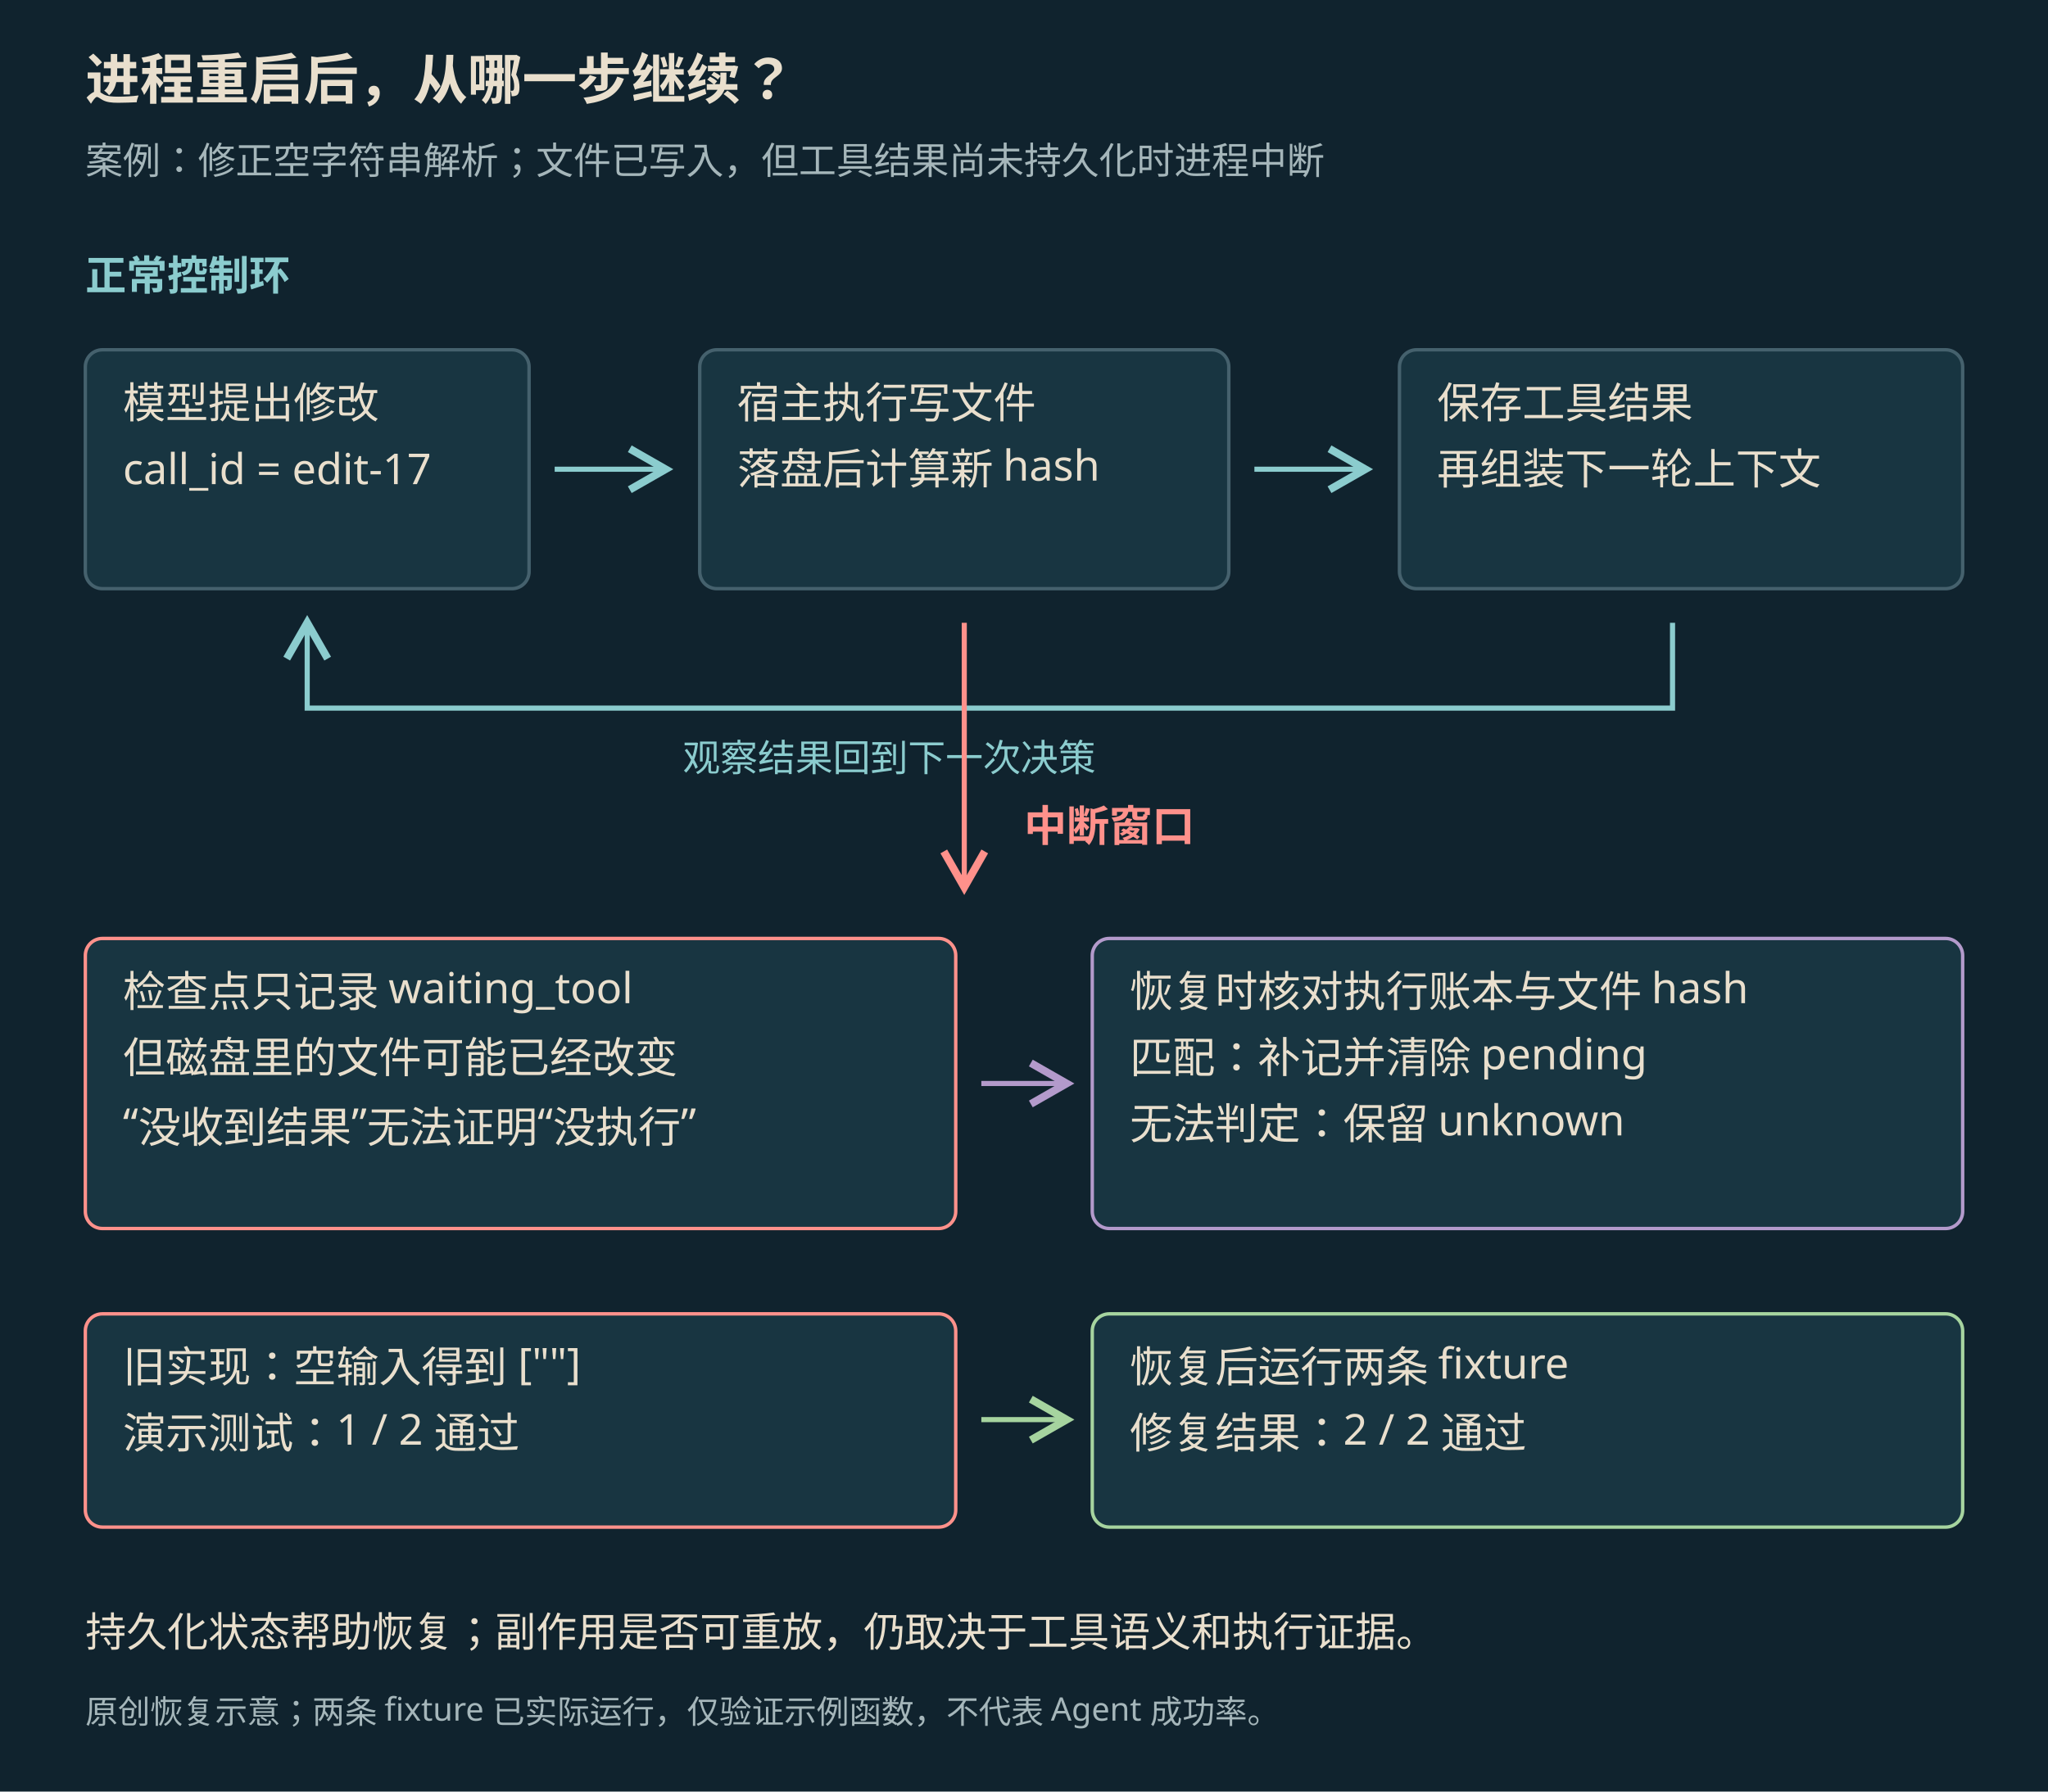
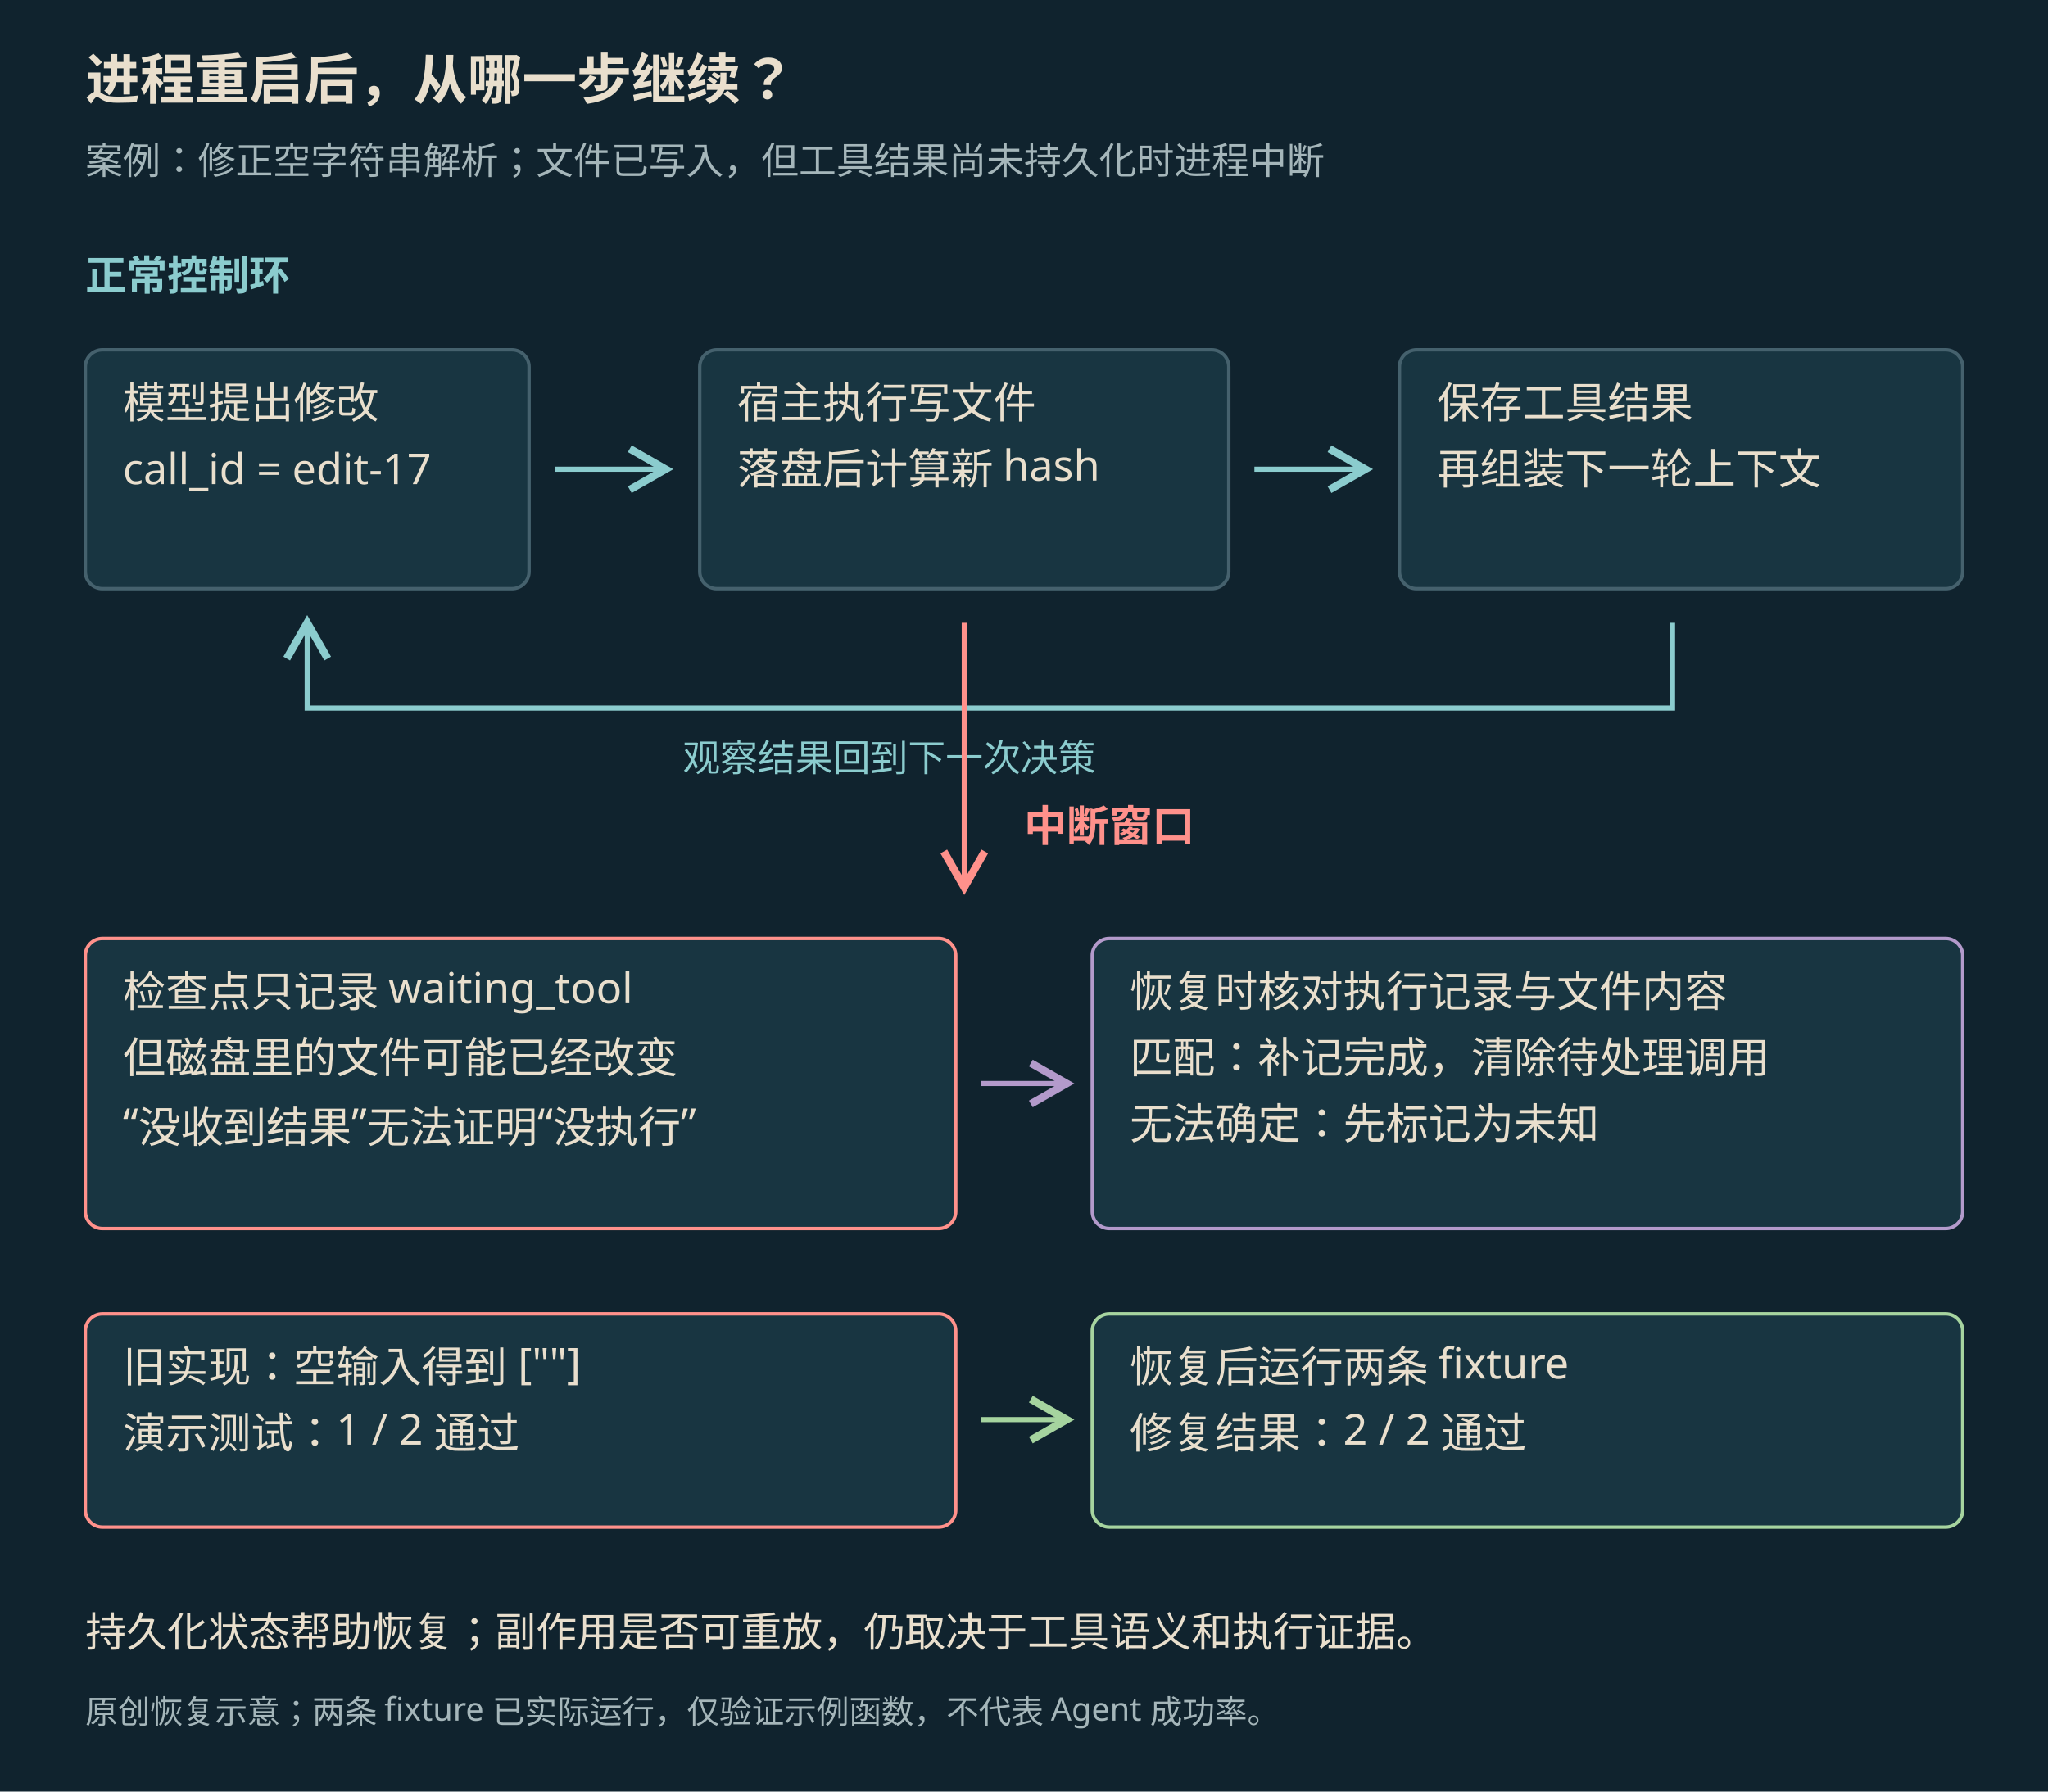
<svg xmlns="http://www.w3.org/2000/svg" width="1200" height="1050" viewBox="0 0 1200 1050" role="img" aria-labelledby="title desc">
  <defs>
    <marker id="arrow-cyan" markerWidth="10" markerHeight="10" refX="8" refY="5" orient="auto">
      <path d="M1 1 8 5 1 9" fill="none" stroke="#8bccce" stroke-width="1.5" />
    </marker>
    <marker id="arrow-red" markerWidth="10" markerHeight="10" refX="8" refY="5" orient="auto">
      <path d="M1 1 8 5 1 9" fill="none" stroke="#ff918b" stroke-width="1.5" />
    </marker>
    <marker id="arrow-green" markerWidth="10" markerHeight="10" refX="8" refY="5" orient="auto">
      <path d="M1 1 8 5 1 9" fill="none" stroke="#a6d49f" stroke-width="1.5" />
    </marker>
    <marker id="arrow-purple" markerWidth="10" markerHeight="10" refX="8" refY="5" orient="auto">
      <path d="M1 1 8 5 1 9" fill="none" stroke="#b39acb" stroke-width="1.5" />
    </marker>
  </defs>
  <rect width="1200" height="1050" fill="#10232e" />
  <g font-family="Segoe UI,Microsoft YaHei,sans-serif">
    <text x="50" y="58" fill="#e9dfcd" font-size="32" font-weight="650">
      <tspan x="50" dy="0">进程重启后，从哪一步继续？</tspan>
    </text>
    <text x="50" y="102" fill="#a5b6ba" font-size="22" font-weight="400">
      <tspan x="50" dy="0">案例：修正空字符串解析；文件已写入，但工具结果尚未持久化时进程中断</tspan>
    </text>
    <text x="50" y="170" fill="#8bccce" font-size="24" font-weight="650">
      <tspan x="50" dy="0">正常控制环</tspan>
    </text>
    <rect x="50" y="205" width="260" height="140" rx="10" fill="#183541" stroke="#45616d" stroke-width="2" />
    <text x="72" y="245" fill="#e9dfcd" font-size="25" font-weight="400">
      <tspan x="72" dy="0">模型提出修改</tspan>
      <tspan x="72" dy="38.75">call_id = edit-17</tspan>
    </text>
    <path d="M325 275 L390 275" fill="none" stroke="#8bccce" stroke-width="3" marker-end="url(#arrow-cyan)" />
    <rect x="410" y="205" width="310" height="140" rx="10" fill="#183541" stroke="#45616d" stroke-width="2" />
    <text x="432" y="245" fill="#e9dfcd" font-size="25" font-weight="400">
      <tspan x="432" dy="0">宿主执行写文件</tspan>
      <tspan x="432" dy="38.75">落盘后计算新 hash</tspan>
    </text>
    <path d="M735 275 L800 275" fill="none" stroke="#8bccce" stroke-width="3" marker-end="url(#arrow-cyan)" />
    <rect x="820" y="205" width="330" height="140" rx="10" fill="#183541" stroke="#45616d" stroke-width="2" />
    <text x="842" y="245" fill="#e9dfcd" font-size="25" font-weight="400">
      <tspan x="842" dy="0">保存工具结果</tspan>
      <tspan x="842" dy="38.75">再组装下一轮上下文</tspan>
    </text>
    <path d="M980 365 V415 H180 V365" fill="none" stroke="#8bccce" stroke-width="3" marker-end="url(#arrow-cyan)" />
    <text x="400" y="452" fill="#8bccce" font-size="22" font-weight="400">
      <tspan x="400" dy="0">观察结果回到下一次决策</tspan>
    </text>
    <path d="M565 365 V520" fill="none" stroke="#ff918b" stroke-width="3" marker-end="url(#arrow-red)" />
    <text x="600" y="493" fill="#ff918b" font-size="25" font-weight="650">
      <tspan x="600" dy="0">中断窗口</tspan>
    </text>
    <rect x="50" y="550" width="510" height="170" rx="10" fill="#183541" stroke="#ff918b" stroke-width="2" />
    <text x="72" y="590" fill="#e9dfcd" font-size="25" font-weight="400">
      <tspan x="72" dy="0">检查点只记录 waiting_tool</tspan>
      <tspan x="72" dy="38.75">但磁盘里的文件可能已经改变</tspan>
      <tspan x="72" dy="38.75">“没收到结果”无法证明“没执行”</tspan>
    </text>
    <rect x="640" y="550" width="510" height="170" rx="10" fill="#183541" stroke="#b39acb" stroke-width="2" />
    <text x="662" y="590" fill="#e9dfcd" font-size="25" font-weight="400">
-       <tspan x="662" dy="0">恢复时核对执行账本与文件 hash</tspan>
-       <tspan x="662" dy="38.75">匹配：补记并清除 pending</tspan>
-       <tspan x="662" dy="38.75">无法判定：保留 unknown</tspan>
+       <tspan x="662" dy="0">恢复时核对执行记录与文件内容</tspan>
+       <tspan x="662" dy="38.75">匹配：补记完成，清除待处理调用</tspan>
+       <tspan x="662" dy="38.75">无法确定：先标记为未知</tspan>
    </text>
    <path d="M575 635 L625 635" fill="none" stroke="#b39acb" stroke-width="3" marker-end="url(#arrow-purple)" />
    <rect x="50" y="770" width="510" height="125" rx="10" fill="#183541" stroke="#ff918b" stroke-width="2" />
    <text x="72" y="810" fill="#e9dfcd" font-size="25" font-weight="400">
      <tspan x="72" dy="0">旧实现：空输入得到 [""]</tspan>
      <tspan x="72" dy="38.75">演示测试：1 / 2 通过</tspan>
    </text>
    <rect x="640" y="770" width="510" height="125" rx="10" fill="#183541" stroke="#a6d49f" stroke-width="2" />
    <text x="662" y="810" fill="#e9dfcd" font-size="25" font-weight="400">
      <tspan x="662" dy="0">恢复后运行两条 fixture</tspan>
      <tspan x="662" dy="38.75">修复结果：2 / 2 通过</tspan>
    </text>
    <path d="M575 832 L625 832" fill="none" stroke="#a6d49f" stroke-width="3" marker-end="url(#arrow-green)" />
    <text x="50" y="965" fill="#e9dfcd" font-size="24" font-weight="400">
      <tspan x="50" dy="0">持久化状态帮助恢复；副作用是否可重放，仍取决于工具语义和执行证据。</tspan>
    </text>
    <text x="50" y="1010" fill="#a5b6ba" font-size="19" font-weight="400">
      <tspan x="50" dy="0">原创恢复示意；两条 fixture 已实际运行，仅验证示例函数，不代表 Agent 成功率。</tspan>
    </text>
  </g>
</svg>
